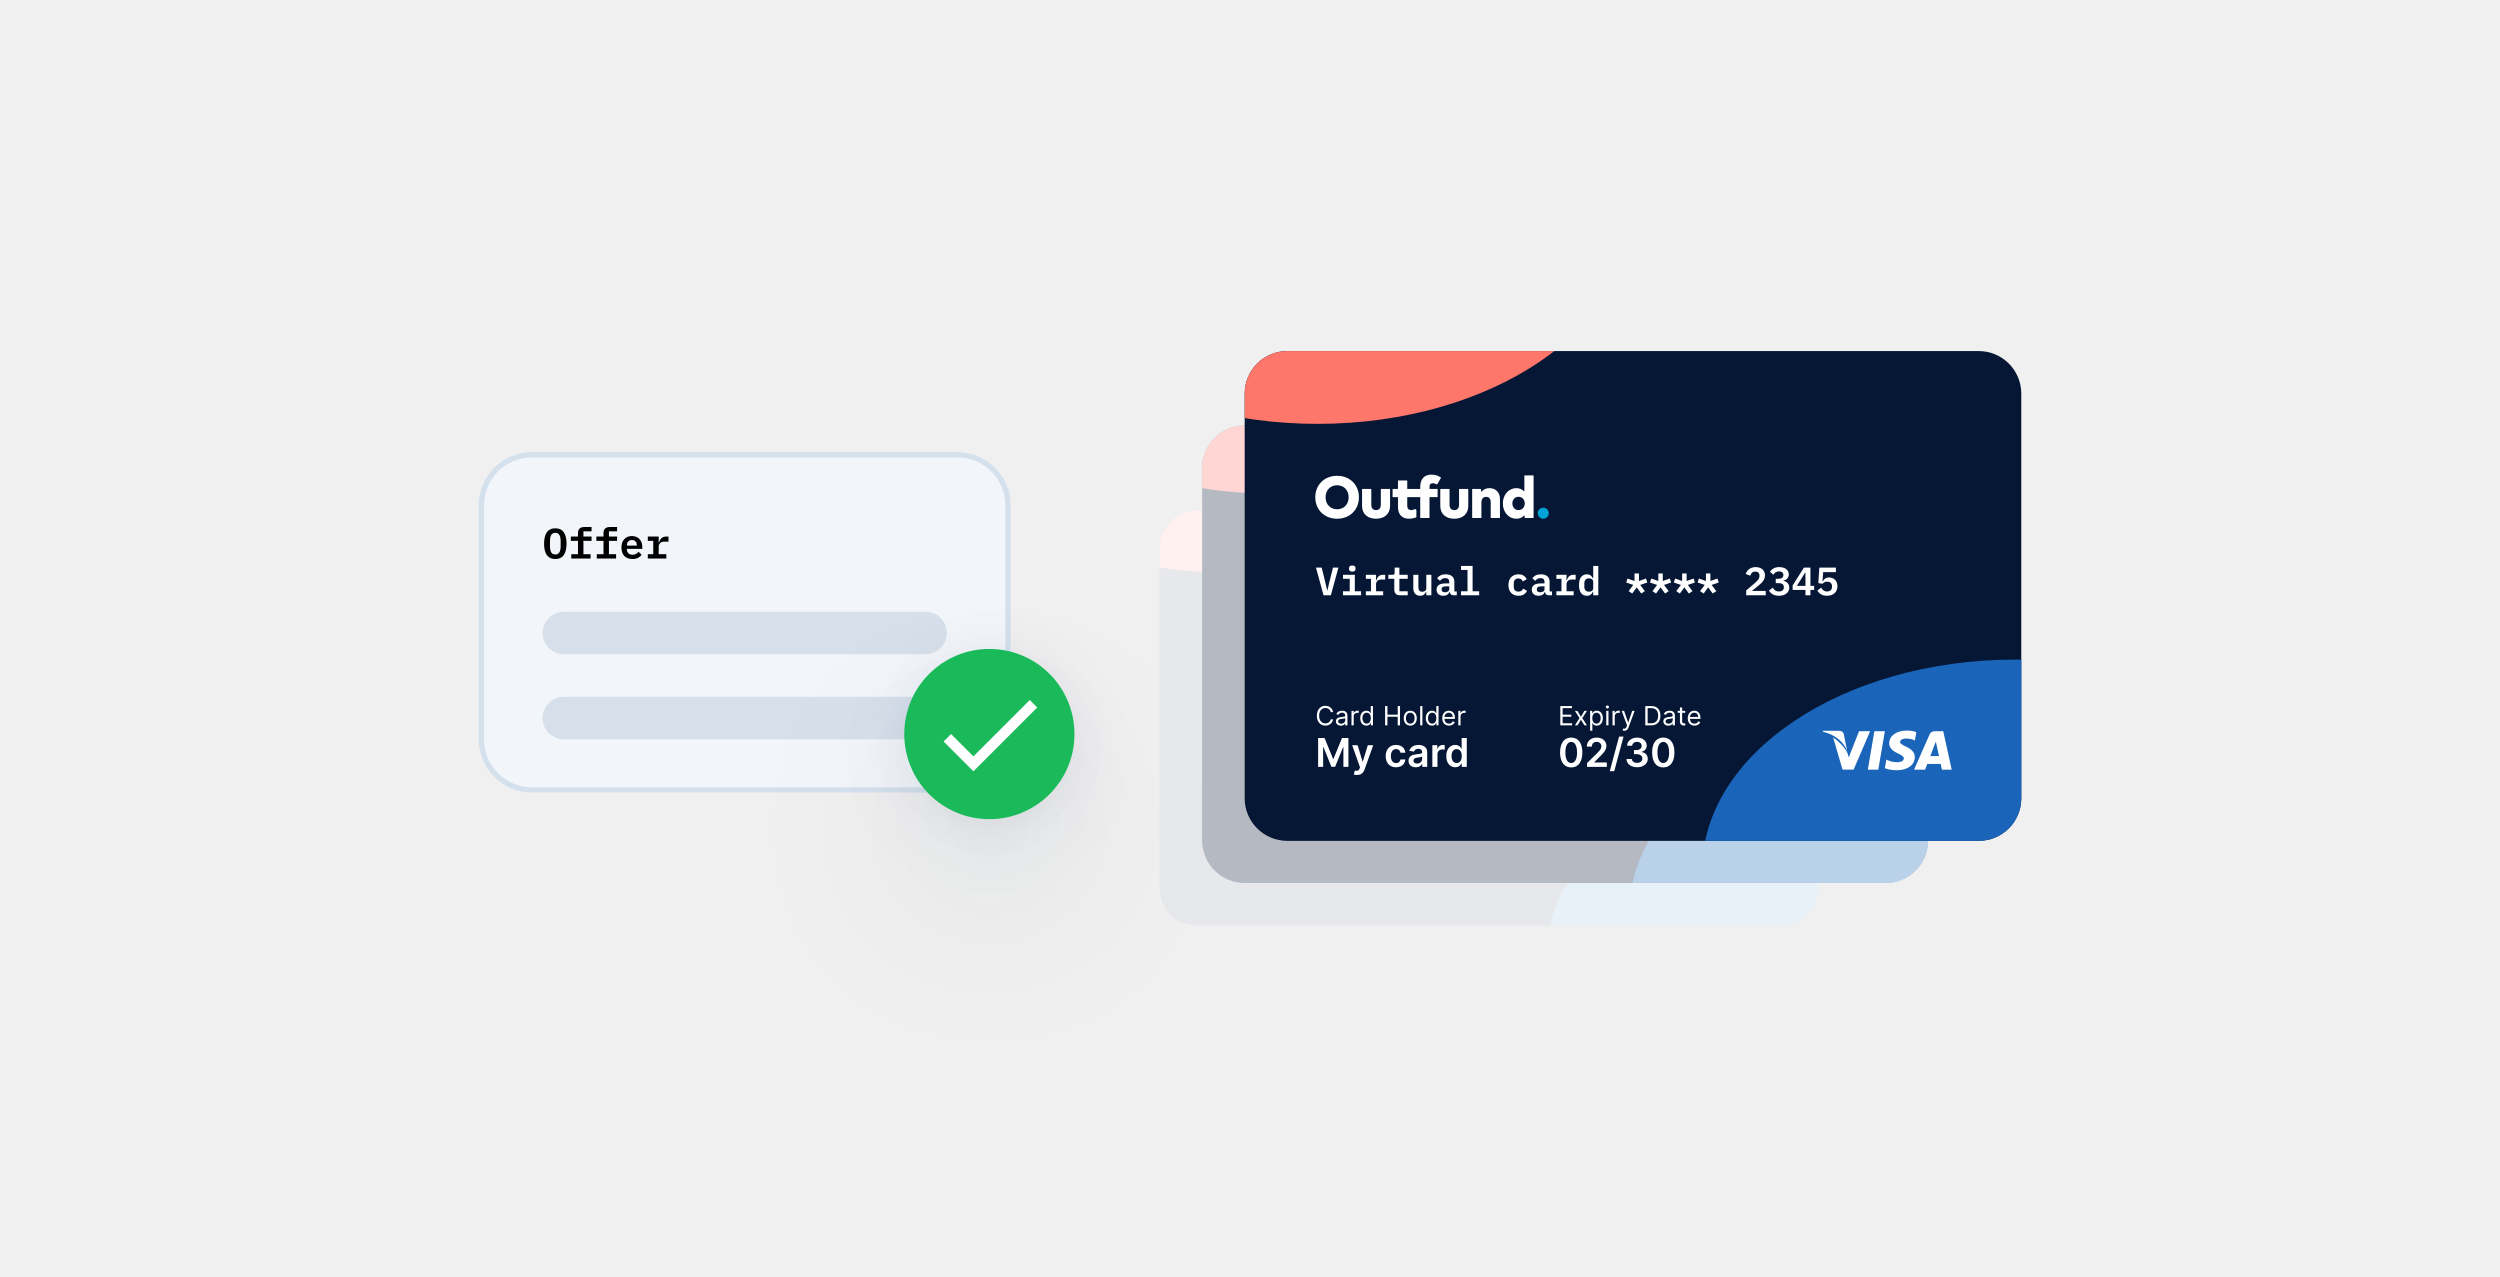
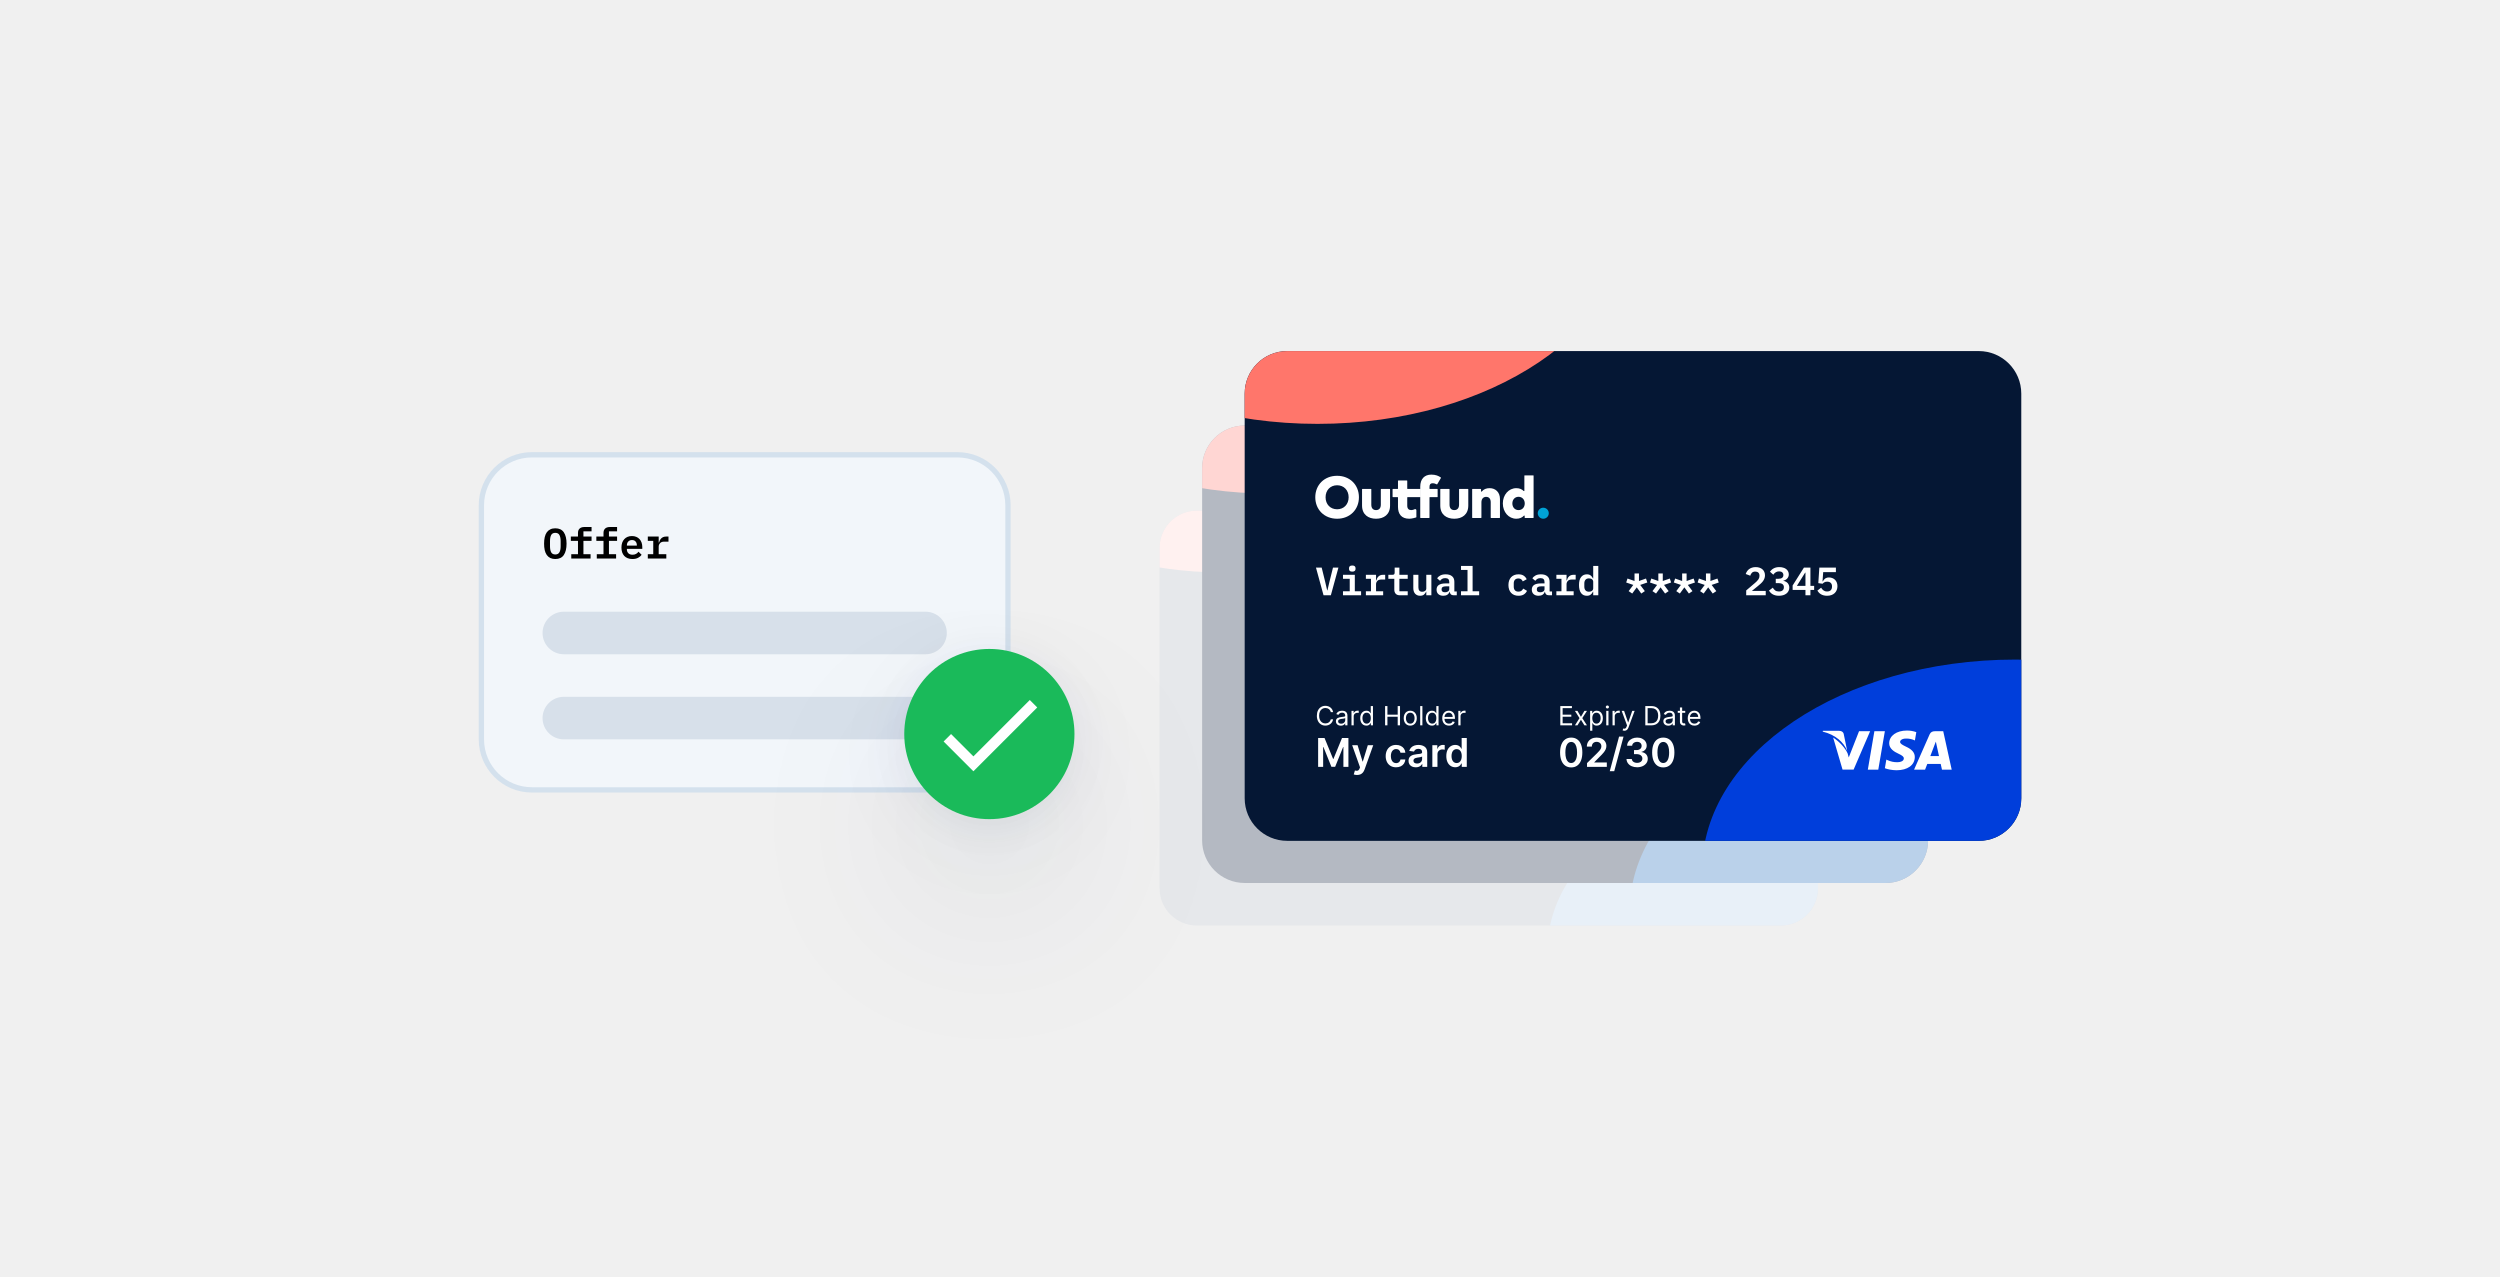
<svg xmlns="http://www.w3.org/2000/svg" viewBox="0 0 470 240" fill="none">
  <g clip-path="url(#clip0_66_20)">
    <rect x="218" y="96" width="123.783" height="78" rx="7" fill="#E6E8EB" />
    <ellipse cx="340.848" cy="178.757" rx="49.935" ry="33.583" fill="#E8F0F8" />
    <ellipse cx="229.605" cy="74.022" rx="49.935" ry="33.583" fill="#FFF1F0" />
  </g>
  <g clip-path="url(#clip1_66_20)">
    <rect x="226" y="80" width="136.478" height="86" rx="8" fill="#B4B9C2" />
    <ellipse cx="361.448" cy="171.245" rx="55.057" ry="37.028" fill="#BAD1EA" />
    <ellipse cx="238.795" cy="55.767" rx="55.057" ry="37.028" fill="#FFD6D3" />
  </g>
  <g clip-path="url(#clip2_66_20)">
    <rect x="234" y="66" width="146" height="92.079" rx="8" fill="#051734" />
-     <ellipse cx="378.898" cy="163.611" rx="58.898" ry="39.611" fill="#1A65BA" />
+     <ellipse cx="378.898" cy="163.611" rx="58.898" ry="39.611" fill="#003EDB" />
    <path d="m248.826 111.915-1.426-5.211h1.075l.649 2.635.381 1.643h.052l.389-1.643.657-2.635h1.022l-1.426 5.211h-1.373ZM254.228 107.465c-.224 0-.383-.047-.478-.142a.482.482 0 0 1-.134-.343v-.179c0-.135.045-.249.134-.344.095-.094.254-.142.478-.142.224 0 .381.048.47.142a.467.467 0 0 1 .142.344v.179a.465.465 0 0 1-.142.343c-.089.095-.246.142-.47.142Zm-1.747 3.696h1.269v-2.345h-1.269v-.754h2.225v3.099h1.179v.754h-3.404v-.754ZM256.786 111.161h.956v-2.345h-.956v-.754h1.911v1.053h.06a2.12 2.12 0 0 1 .142-.388c.064-.13.144-.242.239-.336.099-.1.219-.179.358-.239.139-.06.306-.09.5-.09h.418v.896h-.791c-.289 0-.515.085-.679.254a.892.892 0 0 0-.247.65v1.299h1.337v.754h-3.248v-.754ZM263.204 111.915c-.369 0-.64-.097-.814-.291-.174-.195-.261-.446-.261-.754v-2.054h-1.12v-.754h.761c.155 0 .264-.03.329-.089.064-.065.097-.177.097-.336v-.933h.888v1.358h1.568v.754h-1.568v2.345h1.568v.754h-1.448ZM268.143 111.235h-.037a1.416 1.416 0 0 1-.396.545c-.174.15-.418.224-.731.224-.379 0-.687-.124-.926-.373-.234-.254-.351-.615-.351-1.083v-2.486h.956v2.352c0 .558.241.836.724.836.094 0 .186-.012.276-.037a.732.732 0 0 0 .246-.112.575.575 0 0 0 .172-.194.511.511 0 0 0 .067-.269v-2.576h.956v3.853h-.956v-.68ZM273.314 111.915c-.234 0-.415-.057-.545-.172a.789.789 0 0 1-.224-.493h-.037a.977.977 0 0 1-.411.56c-.204.13-.455.194-.754.194-.388 0-.697-.102-.926-.306-.229-.204-.343-.488-.343-.851 0-.776.57-1.165 1.71-1.165h.679v-.253c0-.244-.06-.428-.179-.553-.12-.124-.314-.187-.582-.187-.244 0-.441.048-.59.142-.15.095-.277.217-.381.366l-.545-.463c.119-.214.311-.393.575-.537.269-.15.615-.224 1.038-.224.507 0 .903.119 1.187.358.288.234.433.585.433 1.053v1.814h.455v.717h-.56Zm-1.65-.568a.973.973 0 0 0 .568-.156.516.516 0 0 0 .231-.441v-.515h-.657c-.523 0-.784.164-.784.493v.149a.4.4 0 0 0 .172.351c.114.08.271.119.47.119ZM274.67 111.161h1.224v-4.017h-1.224v-.754h2.18v4.771h1.232v.754h-3.412v-.754ZM285.475 112.004a2.09 2.09 0 0 1-.792-.142 1.655 1.655 0 0 1-.597-.403 1.866 1.866 0 0 1-.373-.634 2.579 2.579 0 0 1-.127-.836c0-.309.042-.588.127-.837.09-.249.214-.46.373-.634.164-.174.361-.309.59-.403.234-.095.498-.142.791-.142.409 0 .737.084.986.254.249.169.438.393.567.672l-.739.403a.965.965 0 0 0-.298-.396c-.125-.105-.297-.157-.516-.157-.283 0-.502.082-.657.247-.149.164-.224.388-.224.672v.642c0 .278.075.502.224.672.155.164.379.246.672.246.229 0 .411-.052.545-.157.14-.104.252-.244.336-.418l.717.426a1.627 1.627 0 0 1-.59.671c-.259.17-.597.254-1.015.254ZM291.221 111.915c-.234 0-.416-.057-.545-.172a.784.784 0 0 1-.224-.493h-.038a.971.971 0 0 1-.41.56c-.204.13-.456.194-.754.194-.389 0-.697-.102-.926-.306-.229-.204-.344-.488-.344-.851 0-.776.57-1.165 1.71-1.165h.68v-.253c0-.244-.06-.428-.18-.553-.119-.124-.313-.187-.582-.187-.244 0-.44.048-.59.142a1.353 1.353 0 0 0-.381.366l-.545-.463c.12-.214.312-.393.575-.537.269-.15.615-.224 1.038-.224.508 0 .903.119 1.187.358.289.234.433.585.433 1.053v1.814h.456v.717h-.56Zm-1.65-.568a.968.968 0 0 0 .567-.156.517.517 0 0 0 .232-.441v-.515h-.657c-.523 0-.784.164-.784.493v.149c0 .154.057.271.171.351.115.08.272.119.471.119ZM292.599 111.161h.956v-2.345h-.956v-.754h1.911v1.053h.06a2.12 2.12 0 0 1 .142-.388c.065-.13.144-.242.239-.336.099-.1.219-.179.358-.239.139-.06.306-.09.5-.09h.418v.896h-.791c-.289 0-.515.085-.679.254a.892.892 0 0 0-.247.65v1.299h1.337v.754h-3.248v-.754ZM299.524 111.235h-.052a1.398 1.398 0 0 1-.433.56c-.179.14-.418.209-.717.209-.219 0-.42-.039-.604-.119a1.277 1.277 0 0 1-.463-.373 1.835 1.835 0 0 1-.299-.635 3.362 3.362 0 0 1-.104-.888c0-.677.134-1.183.403-1.516.269-.334.624-.5 1.067-.5.299 0 .538.069.717.209.184.139.329.326.433.56h.052v-2.352h.956v5.525h-.956v-.68Zm-.798.008c.109 0 .211-.013.306-.038a.841.841 0 0 0 .254-.119.607.607 0 0 0 .238-.493v-1.209a.568.568 0 0 0-.067-.284.48.48 0 0 0-.171-.201.672.672 0 0 0-.254-.12 1.01 1.01 0 0 0-.306-.045c-.279 0-.496.085-.65.254-.149.169-.224.401-.224.694v.613c0 .293.075.525.224.694.154.169.371.254.65.254ZM306.858 111.586l-.672-.455.873-1.165-1.336-.455.246-.747 1.322.463v-1.411h.836v1.411l1.321-.463.247.747-1.337.455.874 1.165-.672.455-.851-1.164-.851 1.164ZM311.334 111.586l-.672-.455.874-1.165-1.337-.455.247-.747 1.321.463v-1.411h.836v1.411l1.322-.463.246.747-1.336.455.873 1.165-.672.455-.851-1.164-.851 1.164ZM315.811 111.586l-.672-.455.873-1.165-1.336-.455.246-.747 1.322.463v-1.411h.836v1.411l1.322-.463.246.747-1.337.455.874 1.165-.672.455-.851-1.164-.851 1.164ZM320.287 111.586l-.671-.455.873-1.165-1.336-.455.246-.747 1.321.463v-1.411h.837v1.411l1.321-.463.247.747-1.337.455.874 1.165-.672.455-.851-1.164-.852 1.164ZM331.958 111.915h-3.673v-.911l1.672-1.426a3.61 3.61 0 0 0 .62-.65c.135-.199.202-.41.202-.634v-.075c0-.249-.07-.438-.209-.567-.14-.13-.334-.194-.583-.194-.273 0-.482.074-.627.224a1.308 1.308 0 0 0-.313.552l-.851-.321c.054-.169.131-.331.231-.485.104-.16.231-.299.381-.418.154-.12.336-.214.545-.284.209-.075.448-.112.716-.112.279 0 .526.04.74.119.219.075.403.182.552.321.149.135.261.297.336.486.08.189.119.395.119.619 0 .214-.034.411-.104.59a2.09 2.09 0 0 1-.276.515c-.12.16-.262.314-.426.463a7.77 7.77 0 0 1-.522.448l-1.135.918h2.605v.822ZM334.359 108.809c.314 0 .543-.062.687-.187a.584.584 0 0 0 .224-.47v-.052a.616.616 0 0 0-.216-.501c-.14-.119-.334-.179-.583-.179-.239 0-.448.055-.627.165a1.467 1.467 0 0 0-.463.462l-.634-.567c.089-.119.189-.231.298-.336.115-.109.242-.202.381-.276.145-.08.304-.142.478-.187.174-.045.373-.067.597-.067.264 0 .505.032.724.097.224.06.414.149.568.269.159.119.281.264.366.433.089.164.134.351.134.56a1.12 1.12 0 0 1-.306.799c-.09.099-.197.181-.321.246-.12.065-.249.112-.388.142v.037c.154.03.298.08.433.149.134.065.251.15.351.254.099.105.179.232.239.381.059.144.089.309.089.493a1.376 1.376 0 0 1-.545 1.112 1.855 1.855 0 0 1-.62.314 2.895 2.895 0 0 1-.806.104c-.249 0-.47-.027-.664-.082a1.915 1.915 0 0 1-.515-.209 1.815 1.815 0 0 1-.389-.306 3.24 3.24 0 0 1-.291-.366l.724-.56c.125.209.272.381.441.515.174.135.41.202.709.202s.528-.067.687-.202c.164-.139.246-.331.246-.574v-.06c0-.239-.087-.421-.261-.545-.174-.13-.421-.194-.739-.194h-.523v-.814h.515ZM339.426 111.915v-1.008h-2.412v-.836l2.128-3.367h1.217v3.441h.702v.762h-.702v1.008h-.933Zm-1.613-1.77h1.613v-2.486h-.06l-1.553 2.486ZM345.149 107.555h-2.389l-.127 1.747h.06a2.2 2.2 0 0 1 .194-.299c.07-.095.149-.174.239-.239.095-.065.199-.114.314-.149.119-.035.256-.052.41-.052.219 0 .426.037.62.112a1.43 1.43 0 0 1 .844.836c.084.204.126.435.126.694 0 .259-.044.498-.134.717-.085.219-.211.41-.381.575a1.72 1.72 0 0 1-.612.373c-.239.09-.515.134-.829.134a2.42 2.42 0 0 1-.657-.082 1.825 1.825 0 0 1-.881-.515 2.608 2.608 0 0 1-.283-.366l.709-.56c.06.1.124.194.194.284.075.085.157.159.246.224.09.065.19.117.299.157.115.035.244.052.388.052.299 0 .525-.08.68-.239.159-.164.239-.388.239-.672v-.06c0-.273-.08-.487-.239-.642-.16-.154-.384-.231-.672-.231-.219 0-.398.042-.538.127a1.37 1.37 0 0 0-.328.261l-.799-.112.194-2.926h3.113v.851ZM247.808 138.741h1.204l1.612 3.934h.064l1.612-3.934h1.203v5.429h-.944v-3.73h-.05l-1.501 3.715h-.705l-1.5-3.723h-.051v3.738h-.944v-5.429ZM255.128 145.698a1.97 1.97 0 0 1-.625-.101l.222-.748c.14.041.265.06.374.058a.454.454 0 0 0 .289-.103.727.727 0 0 0 .215-.329l.082-.22-1.477-4.157h1.018l.939 3.076h.042l.942-3.076h1.02l-1.63 4.566c-.076.215-.177.4-.302.554-.126.155-.28.274-.462.355-.18.083-.396.125-.647.125ZM262.462 144.25c-.407 0-.756-.089-1.048-.268a1.785 1.785 0 0 1-.67-.74 2.436 2.436 0 0 1-.234-1.092c0-.413.08-.778.239-1.095.159-.318.384-.565.673-.742.292-.179.637-.268 1.034-.268.331 0 .623.061.878.183.256.12.46.291.612.512.152.219.239.475.26.769h-.917a.88.88 0 0 0-.265-.491c-.138-.132-.323-.199-.554-.199a.864.864 0 0 0-.517.159 1.022 1.022 0 0 0-.348.451 1.842 1.842 0 0 0-.122.705c0 .278.041.516.122.716.082.198.196.351.342.459a.878.878 0 0 0 .523.159.874.874 0 0 0 .379-.08.75.75 0 0 0 .283-.236.9.9 0 0 0 .157-.373h.917a1.607 1.607 0 0 1-.254.766 1.508 1.508 0 0 1-.599.519c-.253.124-.55.186-.891.186ZM266.166 144.253c-.258 0-.49-.046-.697-.138a1.14 1.14 0 0 1-.488-.414 1.211 1.211 0 0 1-.178-.673c0-.23.043-.42.128-.57a.977.977 0 0 1 .347-.361 1.76 1.76 0 0 1 .496-.204c.185-.048.377-.082.575-.103.239-.025.432-.047.581-.067a.865.865 0 0 0 .323-.095c.069-.044.104-.112.104-.204v-.016c0-.2-.06-.355-.178-.464-.118-.11-.289-.165-.512-.165-.235 0-.421.052-.559.154a.77.77 0 0 0-.276.363l-.896-.127a1.43 1.43 0 0 1 .35-.62c.163-.168.361-.294.596-.377.236-.084.495-.127.78-.127.196 0 .391.023.586.069.194.046.372.122.533.228.161.104.29.247.387.427.099.18.148.406.148.676v2.725h-.922v-.559h-.032a1.17 1.17 0 0 1-.642.554 1.598 1.598 0 0 1-.554.088Zm.249-.706c.193 0 .36-.038.501-.114a.836.836 0 0 0 .327-.307.789.789 0 0 0 .116-.416v-.48a.479.479 0 0 1-.154.069c-.07.021-.15.039-.238.055-.089.016-.176.03-.263.043l-.225.032a1.66 1.66 0 0 0-.384.095.626.626 0 0 0-.268.186.448.448 0 0 0-.098.302c0 .177.064.31.193.4.129.09.294.135.493.135ZM269.281 144.17v-4.072h.931v.679h.042c.075-.235.202-.416.382-.544a1.05 1.05 0 0 1 .623-.193c.053 0 .112.002.178.008.067.003.123.009.167.018v.883a1.057 1.057 0 0 0-.194-.037 1.827 1.827 0 0 0-.252-.019.966.966 0 0 0-.471.114.843.843 0 0 0-.446.769v2.394h-.96ZM273.585 144.242c-.32 0-.606-.082-.859-.247a1.676 1.676 0 0 1-.599-.715c-.147-.313-.22-.693-.22-1.14 0-.453.074-.835.222-1.146a1.65 1.65 0 0 1 .608-.708c.254-.16.538-.241.851-.241.238 0 .434.041.588.122.154.08.276.176.366.289.09.111.16.217.21.316h.039v-2.031h.963v5.429h-.944v-.641h-.058c-.05.099-.121.204-.215.315-.094.11-.218.204-.371.281a1.281 1.281 0 0 1-.581.117Zm.268-.787a.826.826 0 0 0 .519-.165c.144-.111.252-.266.327-.464a1.97 1.97 0 0 0 .111-.692c0-.263-.037-.492-.111-.686a.983.983 0 0 0-.324-.454.833.833 0 0 0-.522-.161.843.843 0 0 0-.536.167 1.006 1.006 0 0 0-.323.461 1.923 1.923 0 0 0-.109.673c0 .255.036.482.109.682.074.198.183.354.326.469a.84.84 0 0 0 .533.17ZM295.387 144.274c-.436 0-.811-.111-1.124-.332-.311-.222-.55-.543-.718-.962-.167-.421-.25-.927-.25-1.519.002-.592.086-1.096.252-1.511.168-.417.408-.736.719-.955.313-.219.686-.329 1.121-.329.435 0 .809.11 1.122.329.313.219.552.538.718.955.168.417.252.921.252 1.511 0 .594-.084 1.101-.252 1.522-.166.419-.405.738-.718.959-.311.221-.685.332-1.122.332Zm0-.83c.34 0 .607-.167.804-.501.198-.336.297-.83.297-1.482 0-.431-.046-.794-.136-1.087-.09-.294-.217-.515-.381-.663a.838.838 0 0 0-.584-.225c-.337 0-.604.168-.8.503-.197.334-.296.825-.297 1.472-.002.433.041.797.13 1.092.09.295.217.518.381.668.165.149.36.223.586.223ZM298.36 144.17v-.71l1.885-1.848c.18-.182.331-.344.451-.485.12-.142.21-.279.27-.411.06-.133.09-.274.09-.424a.806.806 0 0 0-.116-.44.777.777 0 0 0-.321-.287 1.037 1.037 0 0 0-.464-.101.954.954 0 0 0-.469.112.76.76 0 0 0-.313.31.99.99 0 0 0-.109.48h-.936c0-.345.079-.644.236-.899.157-.254.374-.451.65-.591.277-.14.595-.21.954-.21.364 0 .684.068.96.205.276.136.489.322.641.559.154.237.231.507.231.811 0 .204-.039.403-.117.599a2.518 2.518 0 0 1-.41.653c-.195.238-.468.527-.82.867l-.936.951v.038h2.365v.821h-3.722ZM305.224 138.486l-1.75 6.501h-.84l1.75-6.501h.84ZM307.775 144.245c-.382 0-.722-.066-1.019-.197a1.685 1.685 0 0 1-.699-.546 1.415 1.415 0 0 1-.274-.808h.997a.663.663 0 0 0 .146.384.874.874 0 0 0 .353.252c.146.06.311.09.493.09.194 0 .367-.033.517-.101a.853.853 0 0 0 .353-.286.709.709 0 0 0 .124-.422.732.732 0 0 0-.127-.434.852.852 0 0 0-.377-.295 1.478 1.478 0 0 0-.588-.106h-.48v-.758h.48c.189 0 .354-.033.496-.098a.792.792 0 0 0 .336-.276.71.71 0 0 0 .12-.416.726.726 0 0 0-.104-.4.701.701 0 0 0-.294-.268.964.964 0 0 0-.443-.096c-.166 0-.32.031-.461.091a.825.825 0 0 0-.342.257.645.645 0 0 0-.138.392h-.947c.008-.304.095-.571.263-.801.17-.231.396-.411.679-.54.282-.131.6-.197.951-.197.363 0 .677.068.944.205.269.134.477.315.623.543.147.228.22.48.22.756.002.305-.088.562-.27.769-.18.206-.417.342-.711.405v.043c.382.053.675.194.878.424.205.228.307.512.305.851 0 .304-.087.576-.26.816a1.725 1.725 0 0 1-.71.563 2.488 2.488 0 0 1-1.034.204ZM312.696 144.274c-.437 0-.811-.111-1.124-.332-.311-.222-.551-.543-.719-.962-.166-.421-.249-.927-.249-1.519.002-.592.086-1.096.252-1.511.168-.417.407-.736.718-.955.313-.219.687-.329 1.122-.329.435 0 .809.11 1.121.329.313.219.553.538.719.955.168.417.252.921.252 1.511 0 .594-.084 1.101-.252 1.522-.166.419-.406.738-.719.959-.311.221-.685.332-1.121.332Zm0-.83c.339 0 .607-.167.803-.501.198-.336.297-.83.297-1.482 0-.431-.045-.794-.135-1.087-.09-.294-.217-.515-.382-.663a.836.836 0 0 0-.583-.225c-.338 0-.605.168-.801.503-.196.334-.295.825-.297 1.472-.001.433.042.797.13 1.092.09.295.218.518.382.668.164.149.36.223.586.223ZM250.624 133.875h-.438a.906.906 0 0 0-.137-.332.988.988 0 0 0-.535-.389 1.208 1.208 0 0 0-.347-.05 1.11 1.11 0 0 0-.595.166 1.156 1.156 0 0 0-.423.49c-.103.216-.155.48-.155.794 0 .313.052.578.155.793.105.216.246.379.423.49a1.1 1.1 0 0 0 .595.166c.121 0 .236-.016.347-.049a1.01 1.01 0 0 0 .302-.147.925.925 0 0 0 .37-.575h.438a1.465 1.465 0 0 1-.18.497 1.362 1.362 0 0 1-.762.605 1.63 1.63 0 0 1-.515.079c-.308 0-.583-.075-.823-.226a1.547 1.547 0 0 1-.568-.644 2.216 2.216 0 0 1-.206-.989c0-.382.069-.712.206-.99.138-.278.327-.493.568-.643.24-.151.515-.227.823-.227.183 0 .355.027.515.08.161.053.307.131.436.233.13.101.238.225.326.371.087.145.147.311.18.497ZM252.075 136.427c-.172 0-.329-.032-.469-.097a.807.807 0 0 1-.334-.285.802.802 0 0 1-.124-.452c0-.156.031-.282.092-.378a.647.647 0 0 1 .246-.23c.103-.055.216-.097.339-.124.125-.028.251-.05.377-.067.165-.021.299-.037.401-.048a.601.601 0 0 0 .226-.058c.049-.027.073-.074.073-.141v-.015c0-.174-.048-.309-.143-.406-.095-.097-.238-.145-.43-.145-.199 0-.355.044-.468.131a.774.774 0 0 0-.239.279l-.396-.141a.955.955 0 0 1 .283-.386c.119-.093.249-.158.389-.194.141-.038.28-.057.417-.057.087 0 .187.011.3.032.115.02.225.062.331.126a.733.733 0 0 1 .267.288c.071.128.106.3.106.516v1.789h-.417v-.368h-.021a.75.75 0 0 1-.142.189.839.839 0 0 1-.263.172 1.02 1.02 0 0 1-.401.07Zm.063-.374a.825.825 0 0 0 .417-.098.644.644 0 0 0 .258-.251.637.637 0 0 0 .089-.323v-.382c-.018.021-.057.041-.117.058a1.834 1.834 0 0 1-.205.045c-.077.011-.151.022-.224.031l-.175.022c-.109.014-.21.037-.304.069a.526.526 0 0 0-.227.139.358.358 0 0 0-.084.251c0 .145.053.255.16.329.109.073.246.11.412.11ZM254.08 136.364v-2.715h.403v.41h.029a.646.646 0 0 1 .268-.327.79.79 0 0 1 .439-.126l.114.002c.046.001.081.003.105.005v.425a1.01 1.01 0 0 0-.098-.016.868.868 0 0 0-.157-.013.739.739 0 0 0-.353.083.607.607 0 0 0-.333.554v1.718h-.417ZM256.875 136.42c-.227 0-.426-.057-.6-.171a1.162 1.162 0 0 1-.406-.488 1.76 1.76 0 0 1-.147-.748c0-.285.049-.532.147-.742a1.14 1.14 0 0 1 .408-.486c.175-.114.376-.172.605-.172.176 0 .316.03.419.089a.704.704 0 0 1 .236.198c.056.073.099.133.13.18h.035v-1.336h.417v3.62h-.403v-.418h-.049c-.031.05-.075.112-.131.188a.796.796 0 0 1-.242.2.88.88 0 0 1-.419.086Zm.056-.375a.681.681 0 0 0 .424-.13.823.823 0 0 0 .264-.366c.06-.157.09-.338.09-.543 0-.203-.03-.38-.088-.532a.78.78 0 0 0-.262-.357.697.697 0 0 0-.428-.129.701.701 0 0 0-.442.136.824.824 0 0 0-.263.366 1.447 1.447 0 0 0-.087.516c0 .193.03.369.089.527.06.157.148.282.265.375a.69.69 0 0 0 .438.137ZM260.397 136.364v-3.62h.439v1.612h1.93v-1.612h.438v3.62h-.438v-1.619h-1.93v1.619h-.439ZM265.128 136.42a1.18 1.18 0 0 1-.645-.175 1.181 1.181 0 0 1-.431-.489 1.652 1.652 0 0 1-.154-.736c0-.282.051-.529.154-.74.103-.211.247-.375.431-.492.185-.116.4-.175.645-.175s.46.059.643.175c.185.117.329.281.432.492.103.211.155.458.155.74 0 .281-.052.526-.155.736a1.176 1.176 0 0 1-.432.489 1.169 1.169 0 0 1-.643.175Zm0-.375a.716.716 0 0 0 .46-.143.837.837 0 0 0 .266-.376c.058-.156.087-.324.087-.506 0-.181-.029-.35-.087-.507a.85.85 0 0 0-.266-.38.711.711 0 0 0-.46-.145.711.711 0 0 0-.46.145.85.85 0 0 0-.266.38 1.452 1.452 0 0 0-.087.507c0 .182.029.35.087.506a.837.837 0 0 0 .266.376.716.716 0 0 0 .46.143ZM267.412 132.744v3.62h-.417v-3.62h.417ZM269.201 136.42c-.226 0-.426-.057-.599-.171a1.164 1.164 0 0 1-.407-.488 1.776 1.776 0 0 1-.146-.748c0-.285.049-.532.146-.742.098-.21.234-.372.409-.486a1.08 1.08 0 0 1 .604-.172c.177 0 .317.03.419.089a.699.699 0 0 1 .237.198c.055.073.098.133.129.18h.035v-1.336h.418v3.62h-.403v-.418h-.05a2.67 2.67 0 0 1-.131.188.773.773 0 0 1-.242.2.877.877 0 0 1-.419.086Zm.057-.375a.686.686 0 0 0 .424-.13.829.829 0 0 0 .263-.366c.06-.157.09-.338.09-.543 0-.203-.029-.38-.088-.532a.774.774 0 0 0-.262-.357.694.694 0 0 0-.427-.129.701.701 0 0 0-.442.136.81.81 0 0 0-.263.366 1.447 1.447 0 0 0-.087.516c0 .193.029.369.088.527.06.157.149.282.265.375a.691.691 0 0 0 .439.137ZM272.406 136.42c-.262 0-.488-.058-.677-.173a1.164 1.164 0 0 1-.437-.488 1.67 1.67 0 0 1-.152-.732c0-.278.051-.523.152-.735a1.142 1.142 0 0 1 1.071-.679c.142 0 .281.024.419.071.138.047.264.124.377.23a1.1 1.1 0 0 1 .27.417c.067.173.101.386.101.64v.177h-2.093v-.361h1.669a.893.893 0 0 0-.092-.41.697.697 0 0 0-.651-.389.744.744 0 0 0-.431.124.814.814 0 0 0-.278.318.946.946 0 0 0-.097.421v.24c0 .205.036.379.106.521.072.142.172.25.299.324a.875.875 0 0 0 .444.109.926.926 0 0 0 .297-.045.636.636 0 0 0 .231-.142.633.633 0 0 0 .15-.237l.403.113a.89.89 0 0 1-.213.361 1.043 1.043 0 0 1-.372.24 1.365 1.365 0 0 1-.496.085ZM274.164 136.364v-2.715h.403v.41h.029a.646.646 0 0 1 .268-.327.79.79 0 0 1 .439-.126l.114.002c.046.001.081.003.105.005v.425a1.028 1.028 0 0 0-.097-.016.887.887 0 0 0-.158-.013.739.739 0 0 0-.353.083.607.607 0 0 0-.333.554v1.718h-.417ZM293.336 136.364v-3.62h2.185v.389h-1.747v1.223h1.634v.389h-1.634v1.23h1.775v.389h-2.213ZM296.565 133.649l.651 1.11.65-1.11h.481l-.877 1.357.877 1.358h-.481l-.65-1.054-.651 1.054h-.48l.862-1.358-.862-1.357h.48ZM298.942 137.382v-3.733h.403v.431h.05c.03-.047.073-.107.127-.18a.719.719 0 0 1 .237-.198.848.848 0 0 1 .42-.089c.229 0 .43.058.605.172.174.114.31.276.408.486.098.21.147.457.147.742 0 .288-.049.537-.147.748-.098.21-.233.372-.406.488a1.068 1.068 0 0 1-.6.171.873.873 0 0 1-.418-.086.79.79 0 0 1-.243-.2 2.604 2.604 0 0 1-.13-.188h-.036v1.436h-.417Zm.41-2.376c0 .205.03.386.09.543.06.155.148.277.264.366.115.087.257.13.424.13a.68.68 0 0 0 .436-.137.843.843 0 0 0 .266-.375c.06-.158.09-.334.09-.527 0-.191-.03-.363-.089-.516a.795.795 0 0 0-.263-.366.694.694 0 0 0-.44-.136.697.697 0 0 0-.428.129.772.772 0 0 0-.261.357 1.464 1.464 0 0 0-.089.532ZM301.975 136.364v-2.715h.417v2.715h-.417Zm.212-3.168a.294.294 0 0 1-.21-.083.266.266 0 0 1-.087-.2c0-.077.029-.144.087-.199a.294.294 0 0 1 .21-.083c.082 0 .151.027.209.083a.263.263 0 0 1 .088.199.263.263 0 0 1-.088.2.288.288 0 0 1-.209.083ZM303.156 136.364v-2.715h.403v.41h.029a.646.646 0 0 1 .268-.327.79.79 0 0 1 .439-.126l.114.002c.046.001.081.003.105.005v.425a1.028 1.028 0 0 0-.097-.016.887.887 0 0 0-.158-.013.739.739 0 0 0-.353.083.607.607 0 0 0-.333.554v1.718h-.417ZM305.359 137.382a.905.905 0 0 1-.304-.05l.107-.367c.101.025.19.035.268.028a.323.323 0 0 0 .207-.104.847.847 0 0 0 .168-.299l.078-.212-1.004-2.729h.452l.75 2.163h.028l.749-2.163h.453l-1.153 3.111c-.051.14-.116.256-.192.348a.732.732 0 0 1-.607.274ZM310.435 136.364h-1.117v-3.62h1.166c.351 0 .652.072.902.217.25.144.441.351.574.621.133.268.2.59.2.965 0 .377-.067.701-.202.974-.134.271-.33.479-.586.625-.257.145-.57.218-.937.218Zm-.679-.389h.651c.299 0 .547-.058.744-.173.196-.116.343-.28.44-.494.096-.213.145-.467.145-.761 0-.293-.048-.544-.143-.755a1.058 1.058 0 0 0-.428-.488c-.19-.114-.426-.171-.709-.171h-.7v2.842ZM313.638 136.427c-.172 0-.329-.032-.469-.097a.807.807 0 0 1-.334-.285.802.802 0 0 1-.124-.452c0-.156.031-.282.092-.378a.647.647 0 0 1 .246-.23c.102-.055.216-.097.339-.124.125-.028.251-.05.377-.067.165-.021.299-.037.401-.048a.601.601 0 0 0 .226-.058c.049-.027.073-.074.073-.141v-.015c0-.174-.048-.309-.143-.406-.095-.097-.238-.145-.43-.145-.199 0-.355.044-.468.131a.774.774 0 0 0-.239.279l-.396-.141a.955.955 0 0 1 .283-.386c.119-.093.249-.158.389-.194.141-.038.28-.057.417-.057.087 0 .187.011.3.032.115.02.225.062.331.126a.733.733 0 0 1 .267.288c.071.128.106.3.106.516v1.789h-.417v-.368h-.021a.75.75 0 0 1-.142.189.839.839 0 0 1-.263.172 1.02 1.02 0 0 1-.401.07Zm.063-.374a.825.825 0 0 0 .417-.098.644.644 0 0 0 .258-.251.637.637 0 0 0 .089-.323v-.382c-.018.021-.057.041-.117.058a1.834 1.834 0 0 1-.205.045c-.077.011-.151.022-.224.031l-.175.022c-.109.014-.21.037-.304.069a.526.526 0 0 0-.227.139.358.358 0 0 0-.084.251c0 .145.053.255.16.329.109.073.246.11.412.11ZM316.824 133.649v.353h-1.407v-.353h1.407Zm-.997-.651h.417v2.588c0 .118.017.206.051.265a.27.27 0 0 0 .135.117.53.53 0 0 0 .175.028.708.708 0 0 0 .113-.007l.071-.014.084.374a.86.86 0 0 1-.311.05.831.831 0 0 1-.346-.076.687.687 0 0 1-.279-.232.663.663 0 0 1-.11-.392v-2.701ZM318.56 136.42c-.261 0-.487-.058-.676-.173a1.157 1.157 0 0 1-.437-.488 1.67 1.67 0 0 1-.152-.732c0-.278.051-.523.152-.735a1.142 1.142 0 0 1 1.071-.679c.141 0 .281.024.419.071.138.047.263.124.376.23.114.105.204.244.271.417.067.173.101.386.101.64v.177h-2.093v-.361h1.668a.88.88 0 0 0-.092-.41.697.697 0 0 0-.65-.389.744.744 0 0 0-.431.124.814.814 0 0 0-.278.318.933.933 0 0 0-.097.421v.24c0 .205.035.379.106.521.072.142.172.25.299.324a.874.874 0 0 0 .443.109c.11 0 .209-.015.297-.045a.632.632 0 0 0 .232-.142.633.633 0 0 0 .15-.237l.403.113a.892.892 0 0 1-.214.361 1.04 1.04 0 0 1-.371.24 1.367 1.367 0 0 1-.497.085ZM365.326 137.468h-1.523c-.474 0-.831.131-1.034.596l-2.927 6.635h2.069s.343-.89.42-1.084h2.52c.064.253.24 1.084.24 1.084h1.829l-1.594-7.231Zm-2.426 4.67c.158-.42.772-2.028.772-2.028s.172-.425.267-.687l.131.624s.384 1.72.461 2.091H362.9ZM357.218 139.473c-.004.339.42.564 1.111.899 1.134.515 1.662 1.142 1.653 1.964-.013 1.5-1.359 2.471-3.432 2.471-.881-.009-1.735-.19-2.195-.384l.28-1.621.253.117c.646.266 1.066.379 1.856.379.565 0 1.17-.221 1.174-.704.005-.321-.253-.547-1.02-.904-.75-.343-1.739-.921-1.73-1.96.009-1.404 1.382-2.389 3.328-2.389a5.17 5.17 0 0 1 1.771.303l-.267 1.567-.176-.081a3.618 3.618 0 0 0-1.477-.28c-.767 0-1.129.325-1.129.623ZM354.355 137.463l-1.238 7.231h-1.965l1.233-7.231h1.97ZM347.277 141.185c-.655-1.671-2.226-3.063-4.607-3.641l.028-.149h3.057c.416.014.745.149.863.587l.659 3.203Z" fill="#fff" />
    <path d="m351.586 137.468-3.107 7.217h-2.082l-1.766-6.025c1.269.813 2.348 2.1 2.728 2.994l.207.746 1.934-4.932h2.086ZM251.376 89.45c-2.402 0-4.103 1.712-4.103 4.036s1.701 4.037 4.103 4.037c2.402 0 4.103-1.713 4.103-4.037s-1.701-4.036-4.103-4.036Zm0 1.779c1.268 0 2.168.923 2.168 2.257 0 1.335-.9 2.258-2.168 2.258-1.268 0-2.168-.923-2.168-2.258 0-1.334.9-2.257 2.168-2.257ZM261.33 91.993a.07.07 0 0 0-.069-.07h-1.597a.07.07 0 0 0-.069.07v2.894c0 .695-.378 1.012-.895 1.012-.523 0-.895-.317-.895-1.012v-2.894a.07.07 0 0 0-.069-.07h-1.602a.07.07 0 0 0-.069.07v3.044c0 1.713 1.178 2.486 2.635 2.486 1.451 0 2.63-.773 2.63-2.48v-3.05ZM267.114 91.993a.07.07 0 0 0-.069-.07h-2.414a.07.07 0 0 1-.069-.068v-1.452a.07.07 0 0 0-.069-.07h-1.602a.07.07 0 0 0-.069.07v1.452a.07.07 0 0 1-.069.069h-.879a.07.07 0 0 0-.07.069v1.402c0 .038.031.069.07.069h.879a.07.07 0 0 1 .069.07v1.748c0 1.368.661 2.24 2.124 2.24.471 0 1.11-.189 1.287-.244a.068.068 0 0 0 .047-.065v-1.29c0-.16-.175-.26-.32-.191-.201.095-.419.167-.625.167-.439 0-.773-.211-.773-.84v-1.526a.07.07 0 0 1 .069-.069h2.414a.07.07 0 0 0 .069-.07v-1.401Z" fill="#fff" />
    <path d="M270.274 91.993c0-.038-.03-.07-.069-.07h-1.39a.07.07 0 0 1-.07-.068v-.315c0-.472.189-.69.573-.69.309 0 .551.091.793.21a.07.07 0 0 0 .091-.026l.692-1.175a.069.069 0 0 0-.019-.09c-.421-.305-.972-.542-1.79-.542-1.274 0-2.08.806-2.08 2.274v5.808c0 .038.031.07.069.07h1.602a.069.069 0 0 0 .069-.07v-3.776a.07.07 0 0 1 .07-.069h1.39a.069.069 0 0 0 .069-.07v-1.401ZM276.038 91.993a.07.07 0 0 0-.069-.07h-1.597a.07.07 0 0 0-.069.07v2.894c0 .695-.378 1.012-.895 1.012-.523 0-.895-.317-.895-1.012v-2.894a.07.07 0 0 0-.069-.07h-1.602a.07.07 0 0 0-.07.07v3.044c0 1.713 1.179 2.486 2.636 2.486 1.451 0 2.63-.773 2.63-2.48v-3.05ZM280.058 91.774c-.635 0-1.135.199-1.481.63-.044.054-.142.025-.142-.045v-.366a.07.07 0 0 0-.07-.07h-1.529a.07.07 0 0 0-.069.07v5.316c0 .038.031.07.069.07h1.602a.07.07 0 0 0 .069-.07v-2.867c0-.706.4-1.034.884-1.034.539 0 .862.362.862 1.007v2.894c0 .038.031.07.069.07h1.602a.07.07 0 0 0 .069-.07v-3.511c0-1.263-.845-2.024-1.935-2.024ZM285.074 91.774c-1.462 0-2.541 1.267-2.541 2.869 0 1.612 1.079 2.88 2.535 2.88.647 0 1.111-.234 1.436-.579.046-.048.132-.017.132.049v.316c0 .038.031.07.069.07h1.541a.07.07 0 0 0 .069-.07v-7.868a.07.07 0 0 0-.069-.07h-1.596a.07.07 0 0 0-.069.07v2.814c0 .065-.083.096-.13.05-.321-.318-.768-.531-1.377-.531Zm.411 1.623c.684 0 1.168.528 1.168 1.251 0 .723-.484 1.251-1.168 1.251-.695 0-1.162-.54-1.162-1.25 0-.712.467-1.252 1.162-1.252Z" fill="#fff" />
    <rect x="289.096" y="95.449" width="2.074" height="2.074" rx="1.037" fill="#00A3D7" />
    <ellipse cx="247.688" cy="40.077" rx="58.898" ry="39.611" fill="#FF766B" />
  </g>
  <rect x="90.5" y="85.5" width="99" height="63" rx="9.5" fill="#F2F6FA" stroke="#D4E1ED" />
  <path d="M104.4 105.096a2.16 2.16 0 0 1-.944-.192 1.791 1.791 0 0 1-.664-.568 2.631 2.631 0 0 1-.384-.904 5.628 5.628 0 0 1-.12-1.224c0-.453.04-.859.12-1.216.085-.363.213-.667.384-.912.176-.245.397-.432.664-.56.267-.133.581-.2.944-.2.725 0 1.259.253 1.6.76.341.507.512 1.216.512 2.128 0 .912-.171 1.621-.512 2.128-.341.507-.875.76-1.6.76Zm0-.856a.983.983 0 0 0 .472-.104.821.821 0 0 0 .304-.312c.08-.133.136-.296.168-.488.037-.197.056-.416.056-.656v-.952c0-.48-.075-.859-.224-1.136-.144-.277-.403-.416-.776-.416s-.635.139-.784.416c-.144.277-.216.656-.216 1.136v.96c0 .48.072.859.216 1.136.149.277.411.416.784.416ZM107.397 104.192h1.264v-2.512h-1.344v-.808h1.344v-.672c0-.165.021-.315.064-.448a.935.935 0 0 1 .576-.584c.149-.059.323-.088.52-.088h1.392v.808h-1.528v.984h1.528v.808h-1.528v2.512h1.344V105h-3.632v-.808ZM112.194 104.192h1.264v-2.512h-1.344v-.808h1.344v-.672c0-.165.021-.315.064-.448a.935.935 0 0 1 .576-.584c.149-.059.322-.088.52-.088h1.392v.808h-1.528v.984h1.528v.808h-1.528v2.512h1.344V105h-3.632v-.808ZM118.887 105.096c-.331 0-.624-.051-.88-.152a1.765 1.765 0 0 1-.648-.432 1.9 1.9 0 0 1-.392-.672 2.764 2.764 0 0 1-.136-.896c0-.336.045-.637.136-.904a1.99 1.99 0 0 1 .4-.68c.17-.187.376-.331.616-.432.245-.101.52-.152.824-.152.298 0 .568.051.808.152.24.096.442.235.608.416.17.181.301.4.392.656.09.256.136.539.136.848v.336h-2.896v.104c0 .299.093.541.28.728.186.181.448.272.784.272.256 0 .474-.051.656-.152a1.46 1.46 0 0 0 .464-.416l.584.584c-.15.219-.368.405-.656.56-.283.155-.643.232-1.08.232Zm-.072-3.568c-.288 0-.52.091-.696.272-.176.181-.264.421-.264.72v.056h1.872v-.072c0-.299-.083-.536-.248-.712-.16-.176-.382-.264-.664-.264ZM121.787 104.192h1.024v-2.512h-1.024v-.808h2.048V102h.064c.038-.144.088-.283.152-.416.07-.139.155-.259.256-.36.107-.107.235-.192.384-.256.15-.064.328-.096.536-.096h.448v.96h-.848c-.309 0-.552.091-.728.272a.957.957 0 0 0-.264.696v1.392h1.432V105h-3.48v-.808Z" fill="#000" />
  <rect x="102" y="115" width="76" height="8" rx="4" fill="#D7E0EA" />
  <rect x="102" y="131" width="76" height="8" rx="4" fill="#D7E0EA" />
  <g filter="url(#filter0_ddd_66_20)">
    <rect x="170" y="122" width="32" height="32" rx="16" fill="#1ABA5A" />
  </g>
  <path d="m183 142.2-4.2-4.2-1.4 1.4 5.6 5.6 12-12-1.4-1.4-10.6 10.6Z" fill="#fff" />
  <defs>
    <clipPath id="clip0_66_20">
      <rect x="218" y="96" width="123.783" height="78" rx="7" fill="#fff" />
    </clipPath>
    <clipPath id="clip1_66_20">
      <rect x="226" y="80" width="136.478" height="86" rx="8" fill="#fff" />
    </clipPath>
    <clipPath id="clip2_66_20">
      <rect x="234" y="66" width="146" height="92.079" rx="8" fill="#fff" />
    </clipPath>
    <filter id="filter0_ddd_66_20" x="137" y="106" width="98" height="98" filterUnits="userSpaceOnUse" color-interpolation-filters="sRGB">
      <feFlood flood-opacity="0" result="BackgroundImageFix" />
      <feColorMatrix in="SourceAlpha" values="0 0 0 0 0 0 0 0 0 0 0 0 0 0 0 0 0 0 127 0" result="hardAlpha" />
      <feOffset dy="1.079" />
      <feGaussianBlur stdDeviation="3.573" />
      <feColorMatrix values="0 0 0 0 0.02 0 0 0 0 0.094 0 0 0 0 0.251 0 0 0 0.038 0" />
      <feBlend in2="BackgroundImageFix" result="effect1_dropShadow_66_20" />
      <feColorMatrix in="SourceAlpha" values="0 0 0 0 0 0 0 0 0 0 0 0 0 0 0 0 0 0 127 0" result="hardAlpha" />
      <feOffset dy="3.8" />
      <feGaussianBlur stdDeviation="6.725" />
      <feColorMatrix values="0 0 0 0 0.02 0 0 0 0 0.094 0 0 0 0 0.251 0 0 0 0.052 0" />
      <feBlend in2="effect1_dropShadow_66_20" result="effect2_dropShadow_66_20" />
      <feColorMatrix in="SourceAlpha" values="0 0 0 0 0 0 0 0 0 0 0 0 0 0 0 0 0 0 127 0" result="hardAlpha" />
      <feOffset dy="17" />
      <feGaussianBlur stdDeviation="16.5" />
      <feColorMatrix values="0 0 0 0 0.02 0 0 0 0 0.094 0 0 0 0 0.251 0 0 0 0.07 0" />
      <feBlend in2="effect2_dropShadow_66_20" result="effect3_dropShadow_66_20" />
      <feBlend in="SourceGraphic" in2="effect3_dropShadow_66_20" result="shape" />
    </filter>
  </defs>
</svg>
